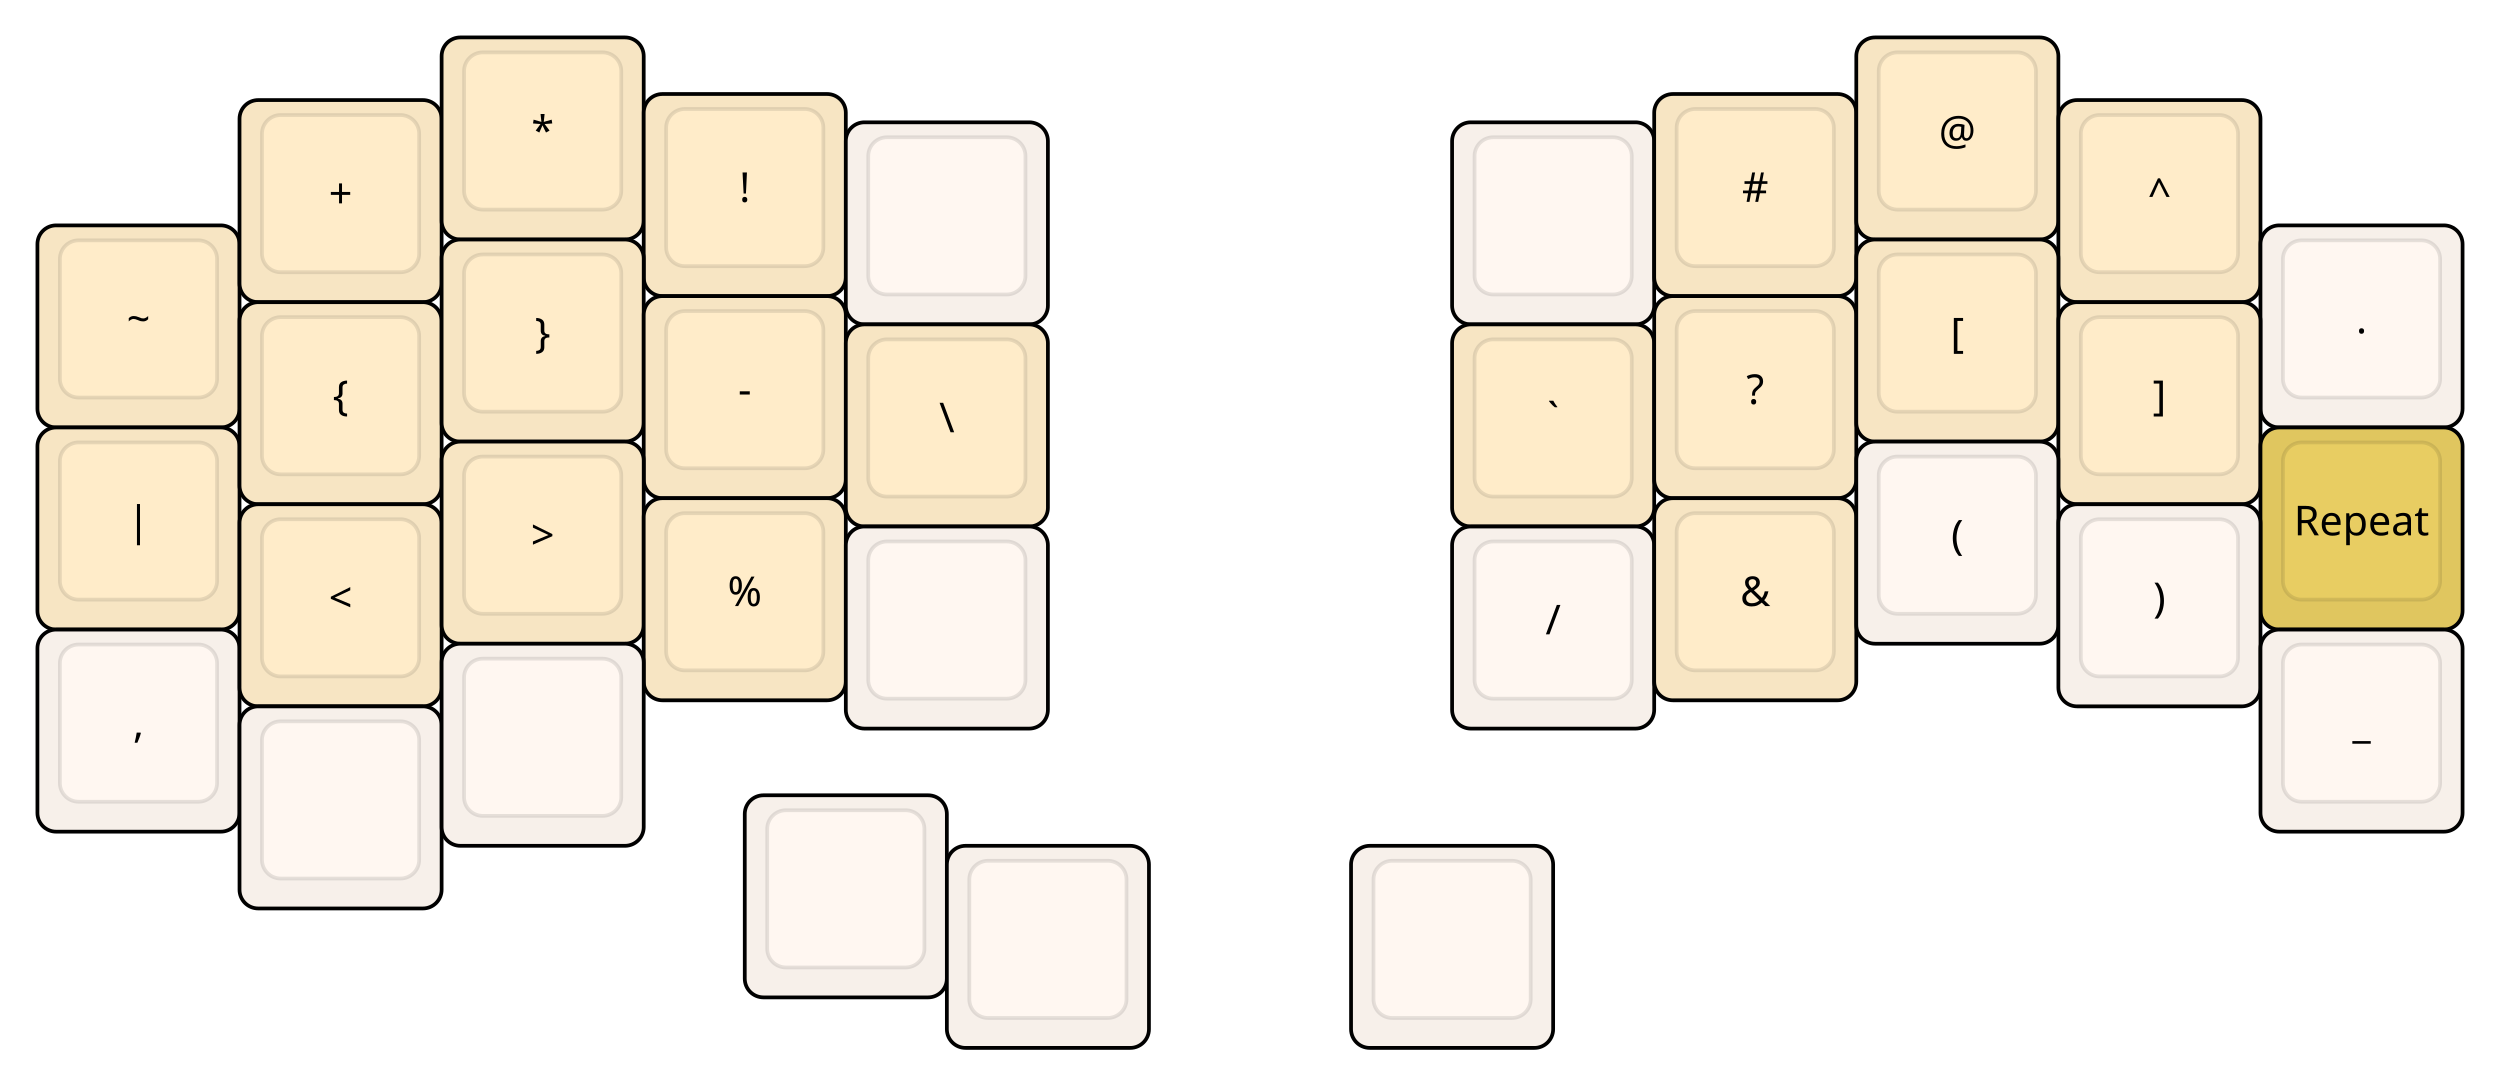
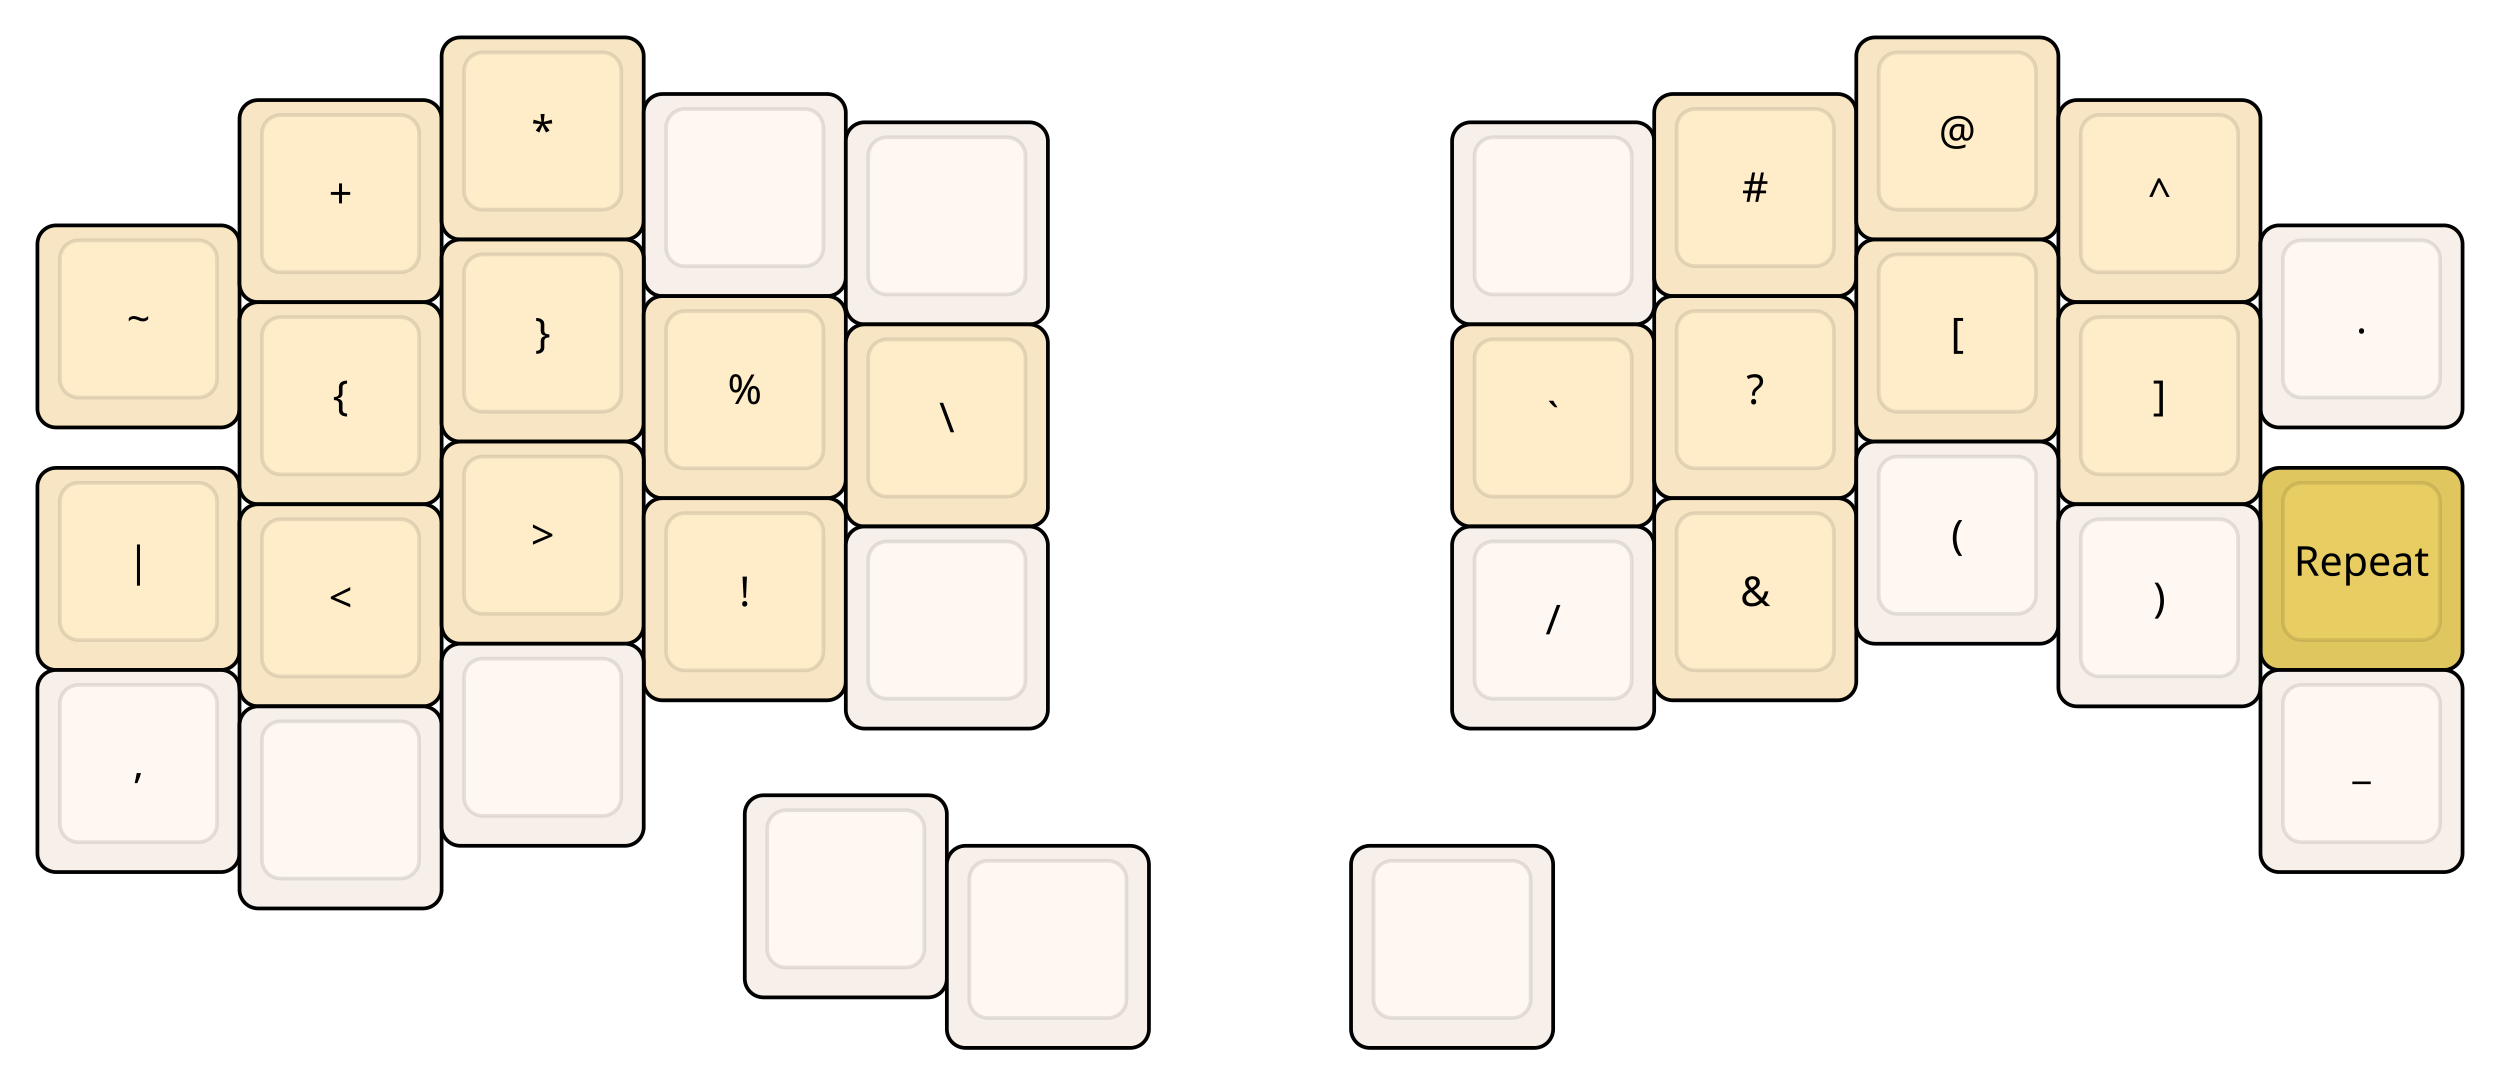
<svg xmlns="http://www.w3.org/2000/svg" width="668px" height="290x" viewBox="0 0 668 290">
  <style type="text/css">
    .keycap .border { stroke: black; stroke-width: 1; }
    .keycap .inner.border { stroke: rgba(0,0,0,.1); }
    .keycap { font-family: sans-serif; font-size: 11px}
    .keycap .sub { font-size: 9px}
  </style>
  <g class="keycap default">
    <rect x="10" y="60.22" width="54" height="54" rx="5" fill="#f7e5c3" class="outer border" />
    <rect x="16" y="64.22" width="42" height="42" rx="5" fill="#ffecc9" class="inner border" />
    <text x="37" y="85.22" text-anchor="middle" dominant-baseline="middle" class="main">
      <tspan x="37" dy="0">~</tspan>
    </text>
  </g>
  <g class="keycap default">
    <rect x="64" y="26.74" width="54" height="54" rx="5" fill="#f7e5c3" class="outer border" />
    <rect x="70" y="30.74" width="42" height="42" rx="5" fill="#ffecc9" class="inner border" />
    <text x="91" y="51.74" text-anchor="middle" dominant-baseline="middle" class="main">
      <tspan x="91" dy="0">+</tspan>
    </text>
  </g>
  <g class="keycap default">
    <rect x="118" y="10" width="54" height="54" rx="5" fill="#f7e5c3" class="outer border" />
    <rect x="124" y="14" width="42" height="42" rx="5" fill="#ffecc9" class="inner border" />
    <text x="145" y="35" text-anchor="middle" dominant-baseline="middle" class="main">
      <tspan x="145" dy="0">*</tspan>
    </text>
  </g>
-   <g class="keycap default">
-     <rect x="172" y="25.12" width="54" height="54" rx="5" fill="#f7e5c3" class="outer border" />
-     <rect x="178" y="29.12" width="42" height="42" rx="5" fill="#ffecc9" class="inner border" />
-     <text x="199" y="50.12" text-anchor="middle" dominant-baseline="middle" class="main">
-       <tspan x="199" dy="0">!</tspan>
-     </text>
+   <g class="keycap blank">
+     <rect x="172" y="25.12" width="54" height="54" rx="5" fill="#f7f0ea" class="outer border" />
+     <rect x="178" y="29.12" width="42" height="42" rx="5" fill="#fff7f1" class="inner border" />
  </g>
  <g class="keycap blank">
    <rect x="226" y="32.68" width="54" height="54" rx="5" fill="#f7f0ea" class="outer border" />
    <rect x="232" y="36.68" width="42" height="42" rx="5" fill="#fff7f1" class="inner border" />
  </g>
  <g class="keycap blank">
    <rect x="388" y="32.68" width="54" height="54" rx="5" fill="#f7f0ea" class="outer border" />
    <rect x="394" y="36.68" width="42" height="42" rx="5" fill="#fff7f1" class="inner border" />
  </g>
  <g class="keycap default">
    <rect x="442" y="25.12" width="54" height="54" rx="5" fill="#f7e5c3" class="outer border" />
    <rect x="448" y="29.12" width="42" height="42" rx="5" fill="#ffecc9" class="inner border" />
    <text x="469" y="50.12" text-anchor="middle" dominant-baseline="middle" class="main">
      <tspan x="469" dy="0">#</tspan>
    </text>
  </g>
  <g class="keycap default">
    <rect x="496" y="10" width="54" height="54" rx="5" fill="#f7e5c3" class="outer border" />
    <rect x="502" y="14" width="42" height="42" rx="5" fill="#ffecc9" class="inner border" />
    <text x="523" y="35" text-anchor="middle" dominant-baseline="middle" class="main">
      <tspan x="523" dy="0">@</tspan>
    </text>
  </g>
  <g class="keycap default">
    <rect x="550" y="26.74" width="54" height="54" rx="5" fill="#f7e5c3" class="outer border" />
    <rect x="556" y="30.74" width="42" height="42" rx="5" fill="#ffecc9" class="inner border" />
    <text x="577" y="51.74" text-anchor="middle" dominant-baseline="middle" class="main">
      <tspan x="577" dy="0">^</tspan>
    </text>
  </g>
  <g class="keycap blank">
    <rect x="604" y="60.22" width="54" height="54" rx="5" fill="#f7f0ea" class="outer border" />
    <rect x="610" y="64.22" width="42" height="42" rx="5" fill="#fff7f1" class="inner border" />
    <text x="631" y="85.22" text-anchor="middle" dominant-baseline="middle" class="main">
      <tspan x="631" dy="0">.</tspan>
    </text>
  </g>
  <g class="keycap default">
-     <rect x="10" y="114.22" width="54" height="54" rx="5" fill="#f7e5c3" class="outer border" />
-     <rect x="16" y="118.22" width="42" height="42" rx="5" fill="#ffecc9" class="inner border" />
-     <text x="37" y="139.22" text-anchor="middle" dominant-baseline="middle" class="main">
+     <rect x="10" y="125.02" width="54" height="54" rx="5" fill="#f7e5c3" class="outer border" />
+     <rect x="16" y="129.02" width="42" height="42" rx="5" fill="#ffecc9" class="inner border" />
+     <text x="37" y="150.02" text-anchor="middle" dominant-baseline="middle" class="main">
      <tspan x="37" dy="0">|</tspan>
    </text>
  </g>
  <g class="keycap default">
    <rect x="64" y="80.74" width="54" height="54" rx="5" fill="#f7e5c3" class="outer border" />
    <rect x="70" y="84.74" width="42" height="42" rx="5" fill="#ffecc9" class="inner border" />
    <text x="91" y="105.74" text-anchor="middle" dominant-baseline="middle" class="main">
      <tspan x="91" dy="0">{</tspan>
    </text>
  </g>
  <g class="keycap default">
    <rect x="118" y="64" width="54" height="54" rx="5" fill="#f7e5c3" class="outer border" />
    <rect x="124" y="68" width="42" height="42" rx="5" fill="#ffecc9" class="inner border" />
    <text x="145" y="89" text-anchor="middle" dominant-baseline="middle" class="main">
      <tspan x="145" dy="0">}</tspan>
    </text>
  </g>
  <g class="keycap default">
    <rect x="172" y="79.12" width="54" height="54" rx="5" fill="#f7e5c3" class="outer border" />
    <rect x="178" y="83.12" width="42" height="42" rx="5" fill="#ffecc9" class="inner border" />
    <text x="199" y="104.12" text-anchor="middle" dominant-baseline="middle" class="main">
-       <tspan x="199" dy="0">-</tspan>
+       <tspan x="199" dy="0">%</tspan>
    </text>
  </g>
  <g class="keycap default">
    <rect x="226" y="86.68" width="54" height="54" rx="5" fill="#f7e5c3" class="outer border" />
    <rect x="232" y="90.68" width="42" height="42" rx="5" fill="#ffecc9" class="inner border" />
    <text x="253" y="111.68" text-anchor="middle" dominant-baseline="middle" class="main">
      <tspan x="253" dy="0">\</tspan>
    </text>
  </g>
  <g class="keycap default">
    <rect x="388" y="86.68" width="54" height="54" rx="5" fill="#f7e5c3" class="outer border" />
    <rect x="394" y="90.68" width="42" height="42" rx="5" fill="#ffecc9" class="inner border" />
    <text x="415" y="111.68" text-anchor="middle" dominant-baseline="middle" class="main">
      <tspan x="415" dy="0">`</tspan>
    </text>
  </g>
  <g class="keycap default">
    <rect x="442" y="79.12" width="54" height="54" rx="5" fill="#f7e5c3" class="outer border" />
    <rect x="448" y="83.12" width="42" height="42" rx="5" fill="#ffecc9" class="inner border" />
    <text x="469" y="104.12" text-anchor="middle" dominant-baseline="middle" class="main">
      <tspan x="469" dy="0">?</tspan>
    </text>
  </g>
  <g class="keycap default">
    <rect x="496" y="64" width="54" height="54" rx="5" fill="#f7e5c3" class="outer border" />
    <rect x="502" y="68" width="42" height="42" rx="5" fill="#ffecc9" class="inner border" />
    <text x="523" y="89" text-anchor="middle" dominant-baseline="middle" class="main">
      <tspan x="523" dy="0">[</tspan>
    </text>
  </g>
  <g class="keycap default">
    <rect x="550" y="80.74" width="54" height="54" rx="5" fill="#f7e5c3" class="outer border" />
    <rect x="556" y="84.74" width="42" height="42" rx="5" fill="#ffecc9" class="inner border" />
    <text x="577" y="105.74" text-anchor="middle" dominant-baseline="middle" class="main">
      <tspan x="577" dy="0">]</tspan>
    </text>
  </g>
  <g class="keycap special">
-     <rect x="604" y="114.22" width="54" height="54" rx="5" fill="#e0c65f" class="outer border" />
-     <rect x="610" y="118.22" width="42" height="42" rx="5" fill="#e8cd62" class="inner border" />
-     <text x="631" y="139.22" text-anchor="middle" dominant-baseline="middle" class="main">
+     <rect x="604" y="125.02" width="54" height="54" rx="5" fill="#e0c65f" class="outer border" />
+     <rect x="610" y="129.02" width="42" height="42" rx="5" fill="#e8cd62" class="inner border" />
+     <text x="631" y="150.02" text-anchor="middle" dominant-baseline="middle" class="main">
      <tspan x="631" dy="0">Repeat</tspan>
    </text>
  </g>
  <g class="keycap blank">
-     <rect x="10" y="168.22" width="54" height="54" rx="5" fill="#f7f0ea" class="outer border" />
-     <rect x="16" y="172.22" width="42" height="42" rx="5" fill="#fff7f1" class="inner border" />
-     <text x="37" y="193.22" text-anchor="middle" dominant-baseline="middle" class="main">
+     <rect x="10" y="179.02" width="54" height="54" rx="5" fill="#f7f0ea" class="outer border" />
+     <rect x="16" y="183.02" width="42" height="42" rx="5" fill="#fff7f1" class="inner border" />
+     <text x="37" y="204.02" text-anchor="middle" dominant-baseline="middle" class="main">
      <tspan x="37" dy="0">,</tspan>
    </text>
  </g>
  <g class="keycap default">
    <rect x="64" y="134.74" width="54" height="54" rx="5" fill="#f7e5c3" class="outer border" />
    <rect x="70" y="138.74" width="42" height="42" rx="5" fill="#ffecc9" class="inner border" />
    <text x="91" y="159.74" text-anchor="middle" dominant-baseline="middle" class="main">
      <tspan x="91" dy="0">&lt;</tspan>
    </text>
  </g>
  <g class="keycap default">
    <rect x="118" y="118" width="54" height="54" rx="5" fill="#f7e5c3" class="outer border" />
    <rect x="124" y="122" width="42" height="42" rx="5" fill="#ffecc9" class="inner border" />
    <text x="145" y="143" text-anchor="middle" dominant-baseline="middle" class="main">
      <tspan x="145" dy="0">&gt;</tspan>
    </text>
  </g>
  <g class="keycap default">
    <rect x="172" y="133.12" width="54" height="54" rx="5" fill="#f7e5c3" class="outer border" />
    <rect x="178" y="137.12" width="42" height="42" rx="5" fill="#ffecc9" class="inner border" />
    <text x="199" y="158.12" text-anchor="middle" dominant-baseline="middle" class="main">
-       <tspan x="199" dy="0">%</tspan>
+       <tspan x="199" dy="0">!</tspan>
    </text>
  </g>
  <g class="keycap blank">
    <rect x="226" y="140.68" width="54" height="54" rx="5" fill="#f7f0ea" class="outer border" />
    <rect x="232" y="144.68" width="42" height="42" rx="5" fill="#fff7f1" class="inner border" />
  </g>
  <g class="keycap blank">
    <rect x="388" y="140.68" width="54" height="54" rx="5" fill="#f7f0ea" class="outer border" />
    <rect x="394" y="144.68" width="42" height="42" rx="5" fill="#fff7f1" class="inner border" />
    <text x="415" y="165.68" text-anchor="middle" dominant-baseline="middle" class="main">
      <tspan x="415" dy="0">/</tspan>
    </text>
  </g>
  <g class="keycap default">
    <rect x="442" y="133.12" width="54" height="54" rx="5" fill="#f7e5c3" class="outer border" />
    <rect x="448" y="137.12" width="42" height="42" rx="5" fill="#ffecc9" class="inner border" />
    <text x="469" y="158.12" text-anchor="middle" dominant-baseline="middle" class="main">
      <tspan x="469" dy="0">&amp;</tspan>
    </text>
  </g>
  <g class="keycap blank">
    <rect x="496" y="118" width="54" height="54" rx="5" fill="#f7f0ea" class="outer border" />
    <rect x="502" y="122" width="42" height="42" rx="5" fill="#fff7f1" class="inner border" />
    <text x="523" y="143" text-anchor="middle" dominant-baseline="middle" class="main">
      <tspan x="523" dy="0">(</tspan>
    </text>
  </g>
  <g class="keycap blank">
    <rect x="550" y="134.74" width="54" height="54" rx="5" fill="#f7f0ea" class="outer border" />
    <rect x="556" y="138.74" width="42" height="42" rx="5" fill="#fff7f1" class="inner border" />
    <text x="577" y="159.74" text-anchor="middle" dominant-baseline="middle" class="main">
      <tspan x="577" dy="0">)</tspan>
    </text>
  </g>
  <g class="keycap blank">
-     <rect x="604" y="168.22" width="54" height="54" rx="5" fill="#f7f0ea" class="outer border" />
-     <rect x="610" y="172.22" width="42" height="42" rx="5" fill="#fff7f1" class="inner border" />
-     <text x="631" y="193.22" text-anchor="middle" dominant-baseline="middle" class="main">
+     <rect x="604" y="179.02" width="54" height="54" rx="5" fill="#f7f0ea" class="outer border" />
+     <rect x="610" y="183.02" width="42" height="42" rx="5" fill="#fff7f1" class="inner border" />
+     <text x="631" y="204.02" text-anchor="middle" dominant-baseline="middle" class="main">
      <tspan x="631" dy="0">_</tspan>
    </text>
  </g>
  <g class="keycap blank">
    <rect x="64" y="188.74" width="54" height="54" rx="5" fill="#f7f0ea" class="outer border" />
    <rect x="70" y="192.74" width="42" height="42" rx="5" fill="#fff7f1" class="inner border" />
  </g>
  <g class="keycap blank">
    <rect x="118" y="172" width="54" height="54" rx="5" fill="#f7f0ea" class="outer border" />
    <rect x="124" y="176" width="42" height="42" rx="5" fill="#fff7f1" class="inner border" />
  </g>
  <g class="keycap blank">
    <rect x="199" y="212.5" width="54" height="54" rx="5" fill="#f7f0ea" class="outer border" />
    <rect x="205" y="216.5" width="42" height="42" rx="5" fill="#fff7f1" class="inner border" />
  </g>
  <g class="keycap blank">
    <rect x="253" y="226" width="54" height="54" rx="5" fill="#f7f0ea" class="outer border" />
    <rect x="259" y="230" width="42" height="42" rx="5" fill="#fff7f1" class="inner border" />
  </g>
  <g class="keycap blank">
    <rect x="361" y="226" width="54" height="54" rx="5" fill="#f7f0ea" class="outer border" />
    <rect x="367" y="230" width="42" height="42" rx="5" fill="#fff7f1" class="inner border" />
  </g>
</svg>
